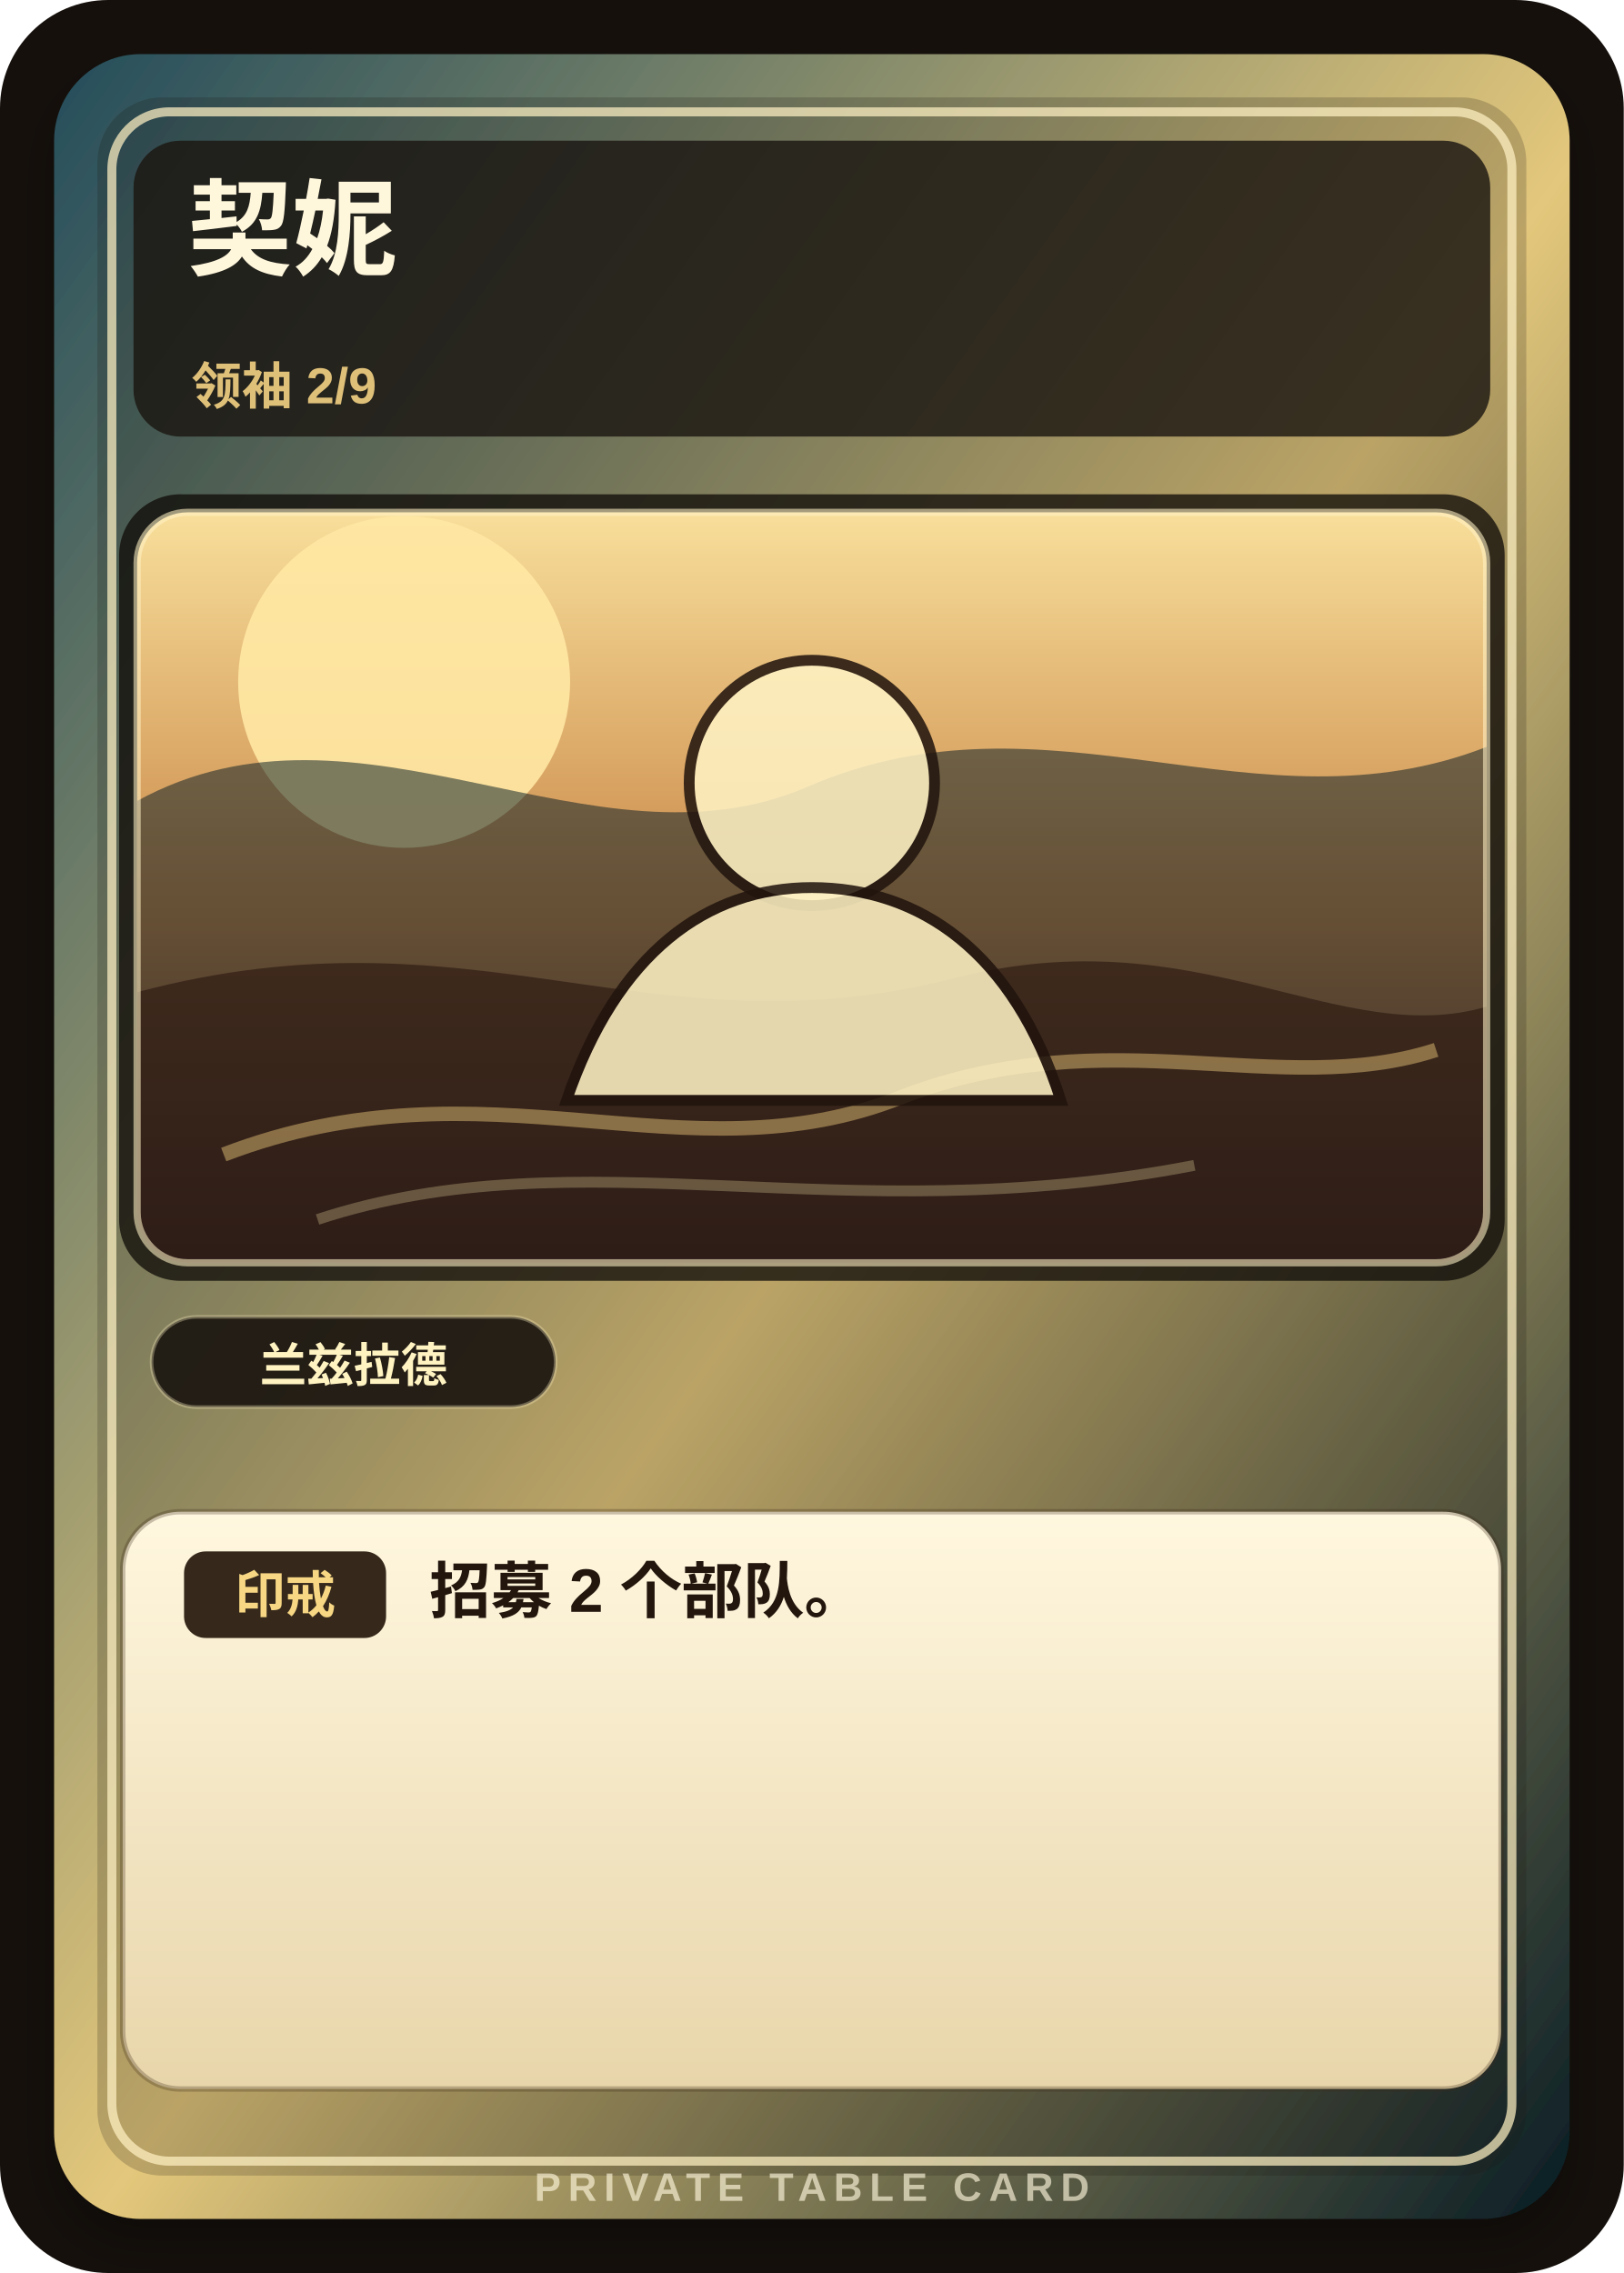
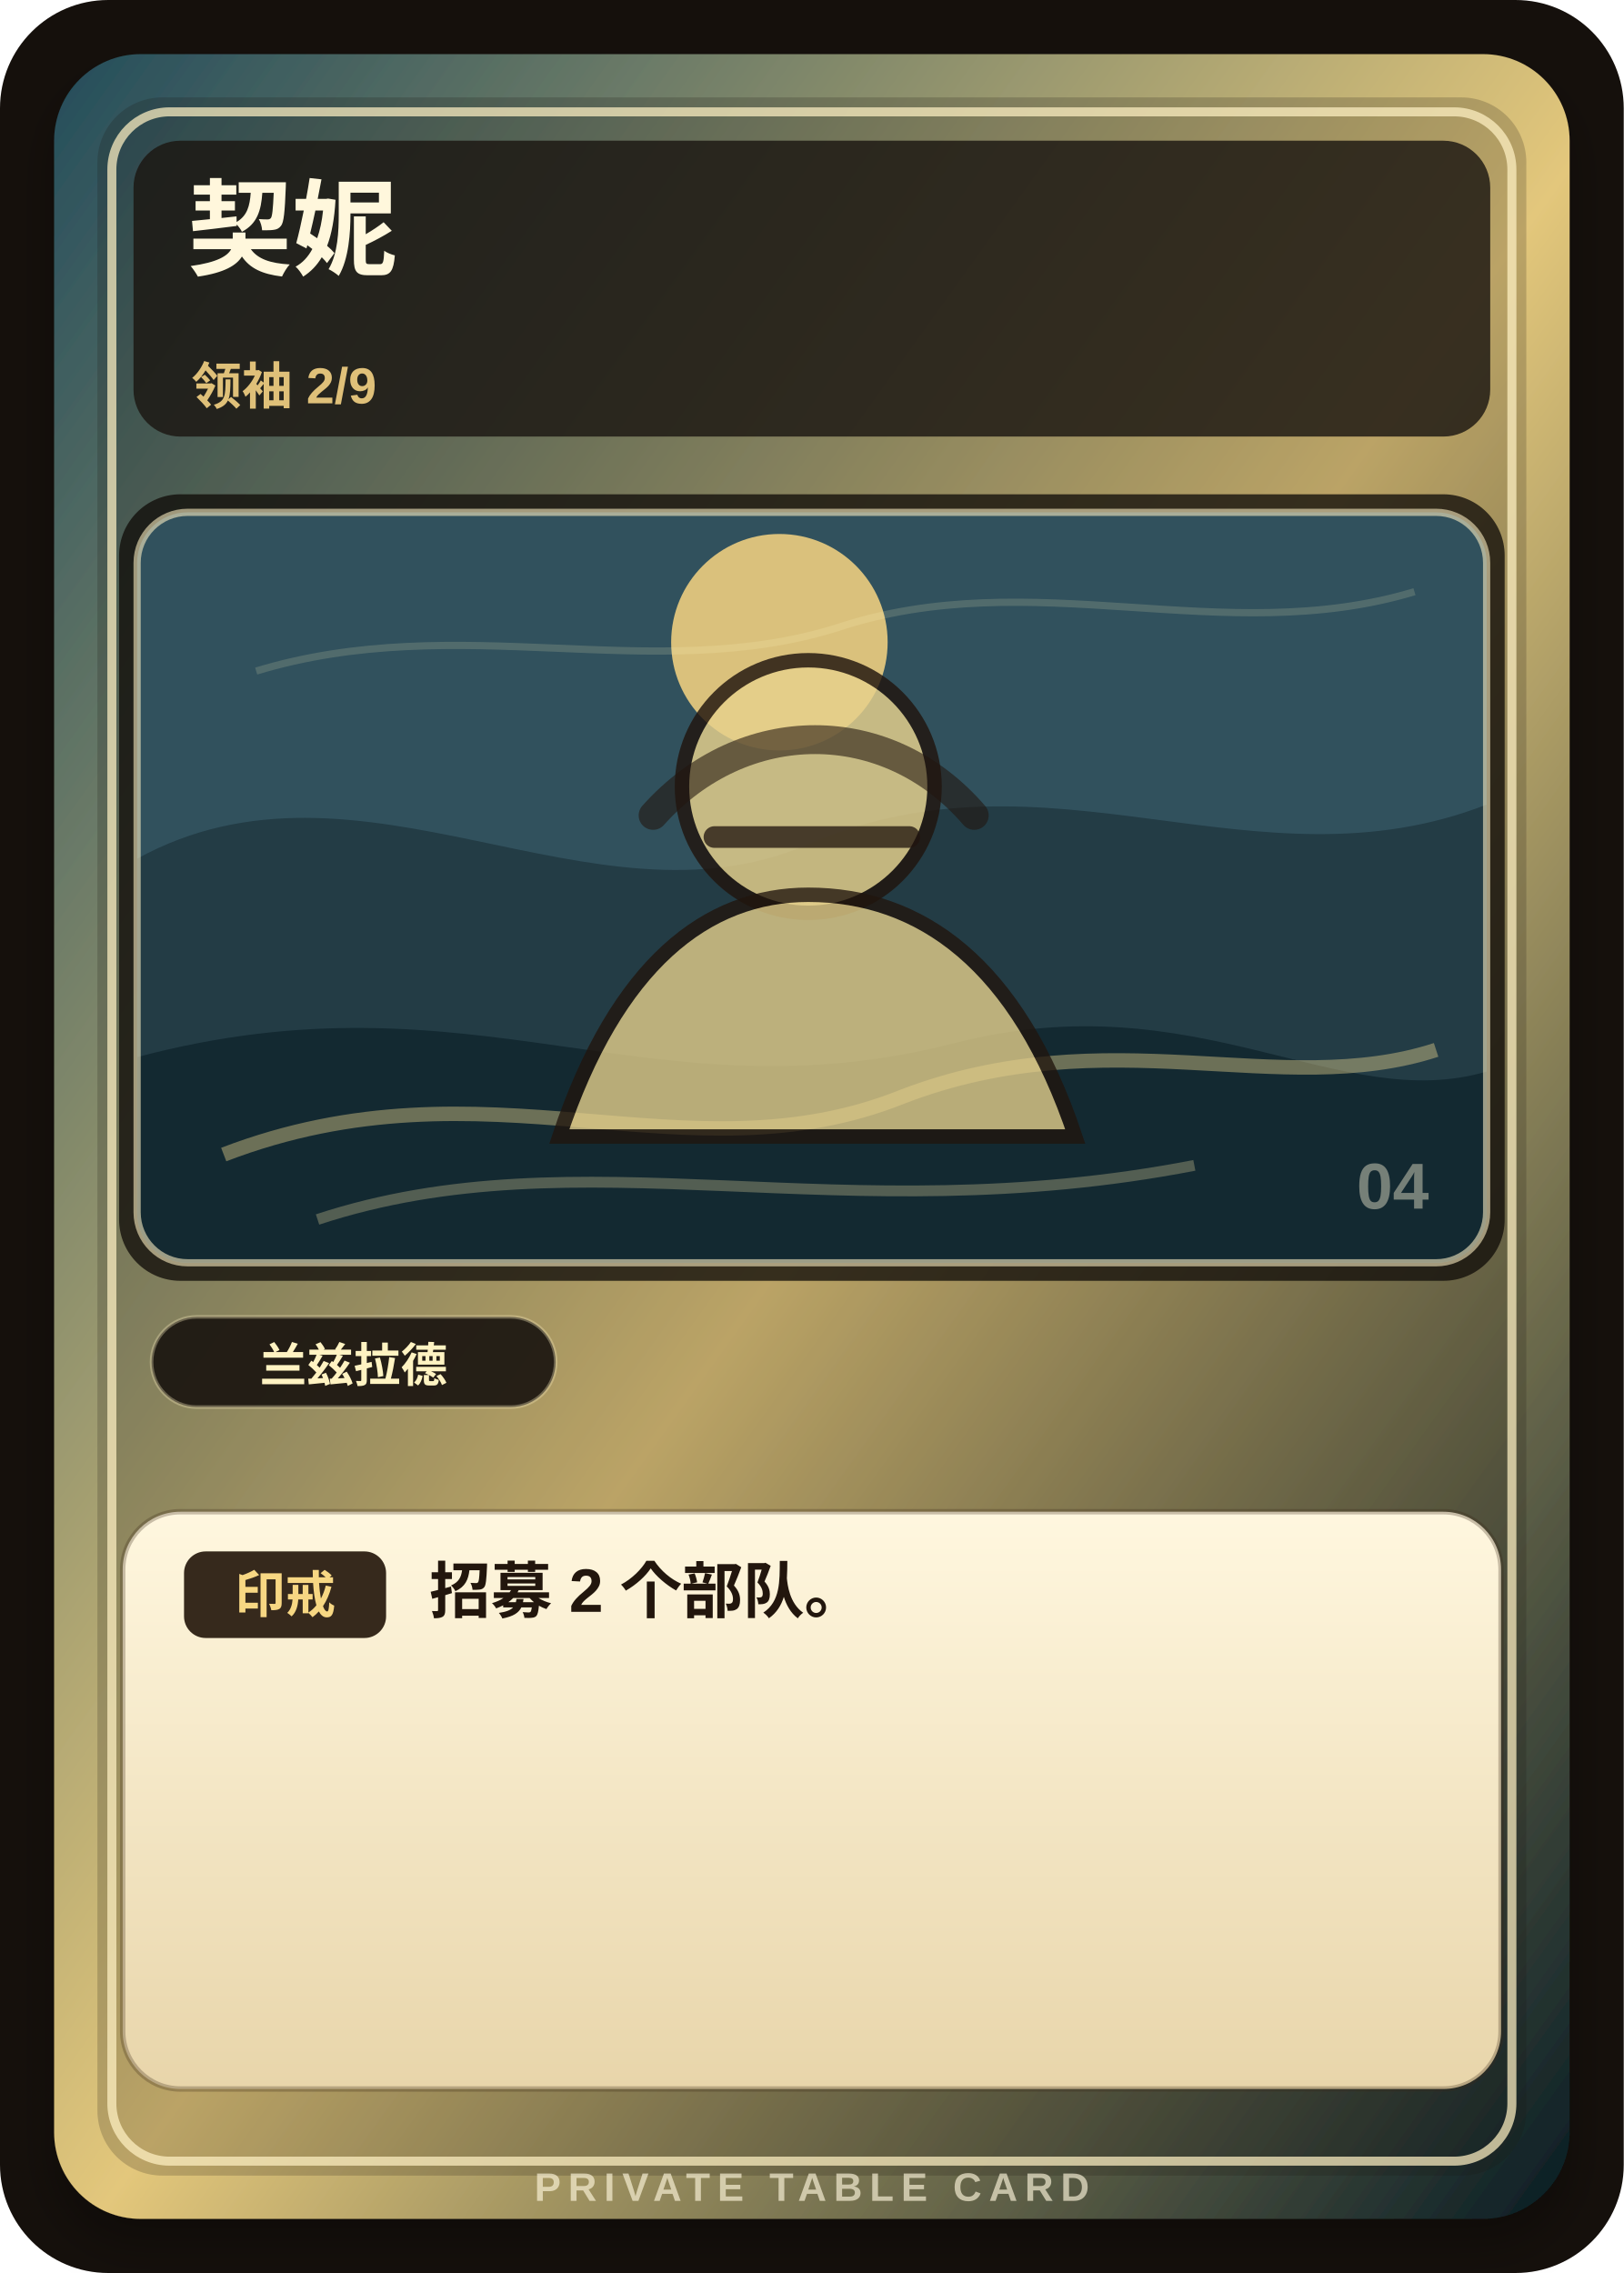
<svg xmlns="http://www.w3.org/2000/svg" width="450" height="630" viewBox="0 0 450 630">
  <defs>
    <linearGradient id="frame" x1="0" y1="0" x2="1" y2="1">
      <stop offset="0" stop-color="#244d5b" />
      <stop offset="0.52" stop-color="#e3c77b" />
      <stop offset="1" stop-color="#091d25" />
    </linearGradient>
    <linearGradient id="paper" x1="0" y1="0" x2="0" y2="1">
      <stop offset="0" stop-color="#fff7df" />
      <stop offset="1" stop-color="#e8d5aa" />
    </linearGradient>
    <linearGradient id="artSky" x1="0" y1="0" x2="0" y2="1">
      <stop offset="0" stop-color="#f8df9b" />
      <stop offset="0.55" stop-color="#c88445" />
      <stop offset="1" stop-color="#5f2f24" />
    </linearGradient>
    <filter id="softShadow" x="-12%" y="-12%" width="124%" height="124%">
      <feDropShadow dx="0" dy="7" stdDeviation="6" flood-color="#000000" flood-opacity="0.28" />
    </filter>
    <clipPath id="artClip">
      <rect x="38" y="142" width="374" height="208" rx="14" />
    </clipPath>
  </defs>
  <rect width="450" height="630" rx="30" fill="#15100c" />
  <rect x="15" y="15" width="420" height="600" rx="24" fill="url(#frame)" filter="url(#softShadow)" />
  <rect x="27" y="27" width="396" height="576" rx="18" fill="#19130e" opacity="0.2" />
  <rect x="31" y="31" width="388" height="568" rx="16" fill="none" stroke="#fff2c4" stroke-opacity="0.72" stroke-width="2.5" />
  <rect x="37" y="39" width="376" height="82" rx="13" fill="#1b1611" opacity="0.82" />
  <text x="52" y="74" font-family="Arial, 'PingFang SC', sans-serif" font-size="29" font-weight="900" fill="#fff7dc">契妮</text>
  <text x="53" y="112" font-family="Arial, 'PingFang SC', sans-serif" font-size="14" font-weight="800" fill="#dfc079">领袖 2/9</text>
  <rect x="33" y="137" width="384" height="218" rx="17" fill="#110d09" opacity="0.78" />
  <g clip-path="url(#artClip)">
-     <rect x="38" y="142" width="374" height="208" fill="url(#artSky)" />
-     <circle cx="112" cy="189" r="46" fill="#ffe8a3" opacity="0.9" />
-     <path d="M38 222 C100 188, 164 244, 224 218 C291 189, 348 232, 412 207 L412 350 L38 350 Z" fill="#091d25" opacity="0.52" />
-     <path d="M38 275 C132 250, 180 293, 265 271 C332 254, 371 291, 412 279 L412 350 L38 350 Z" fill="#2a170f" opacity="0.62" />
-     <path d="M62 320 C135 292, 190 328, 250 304 C307 282, 355 305, 398 291" fill="none" stroke="#f5d27f" stroke-opacity="0.44" stroke-width="4" />
+     <rect x="38" y="142" width="374" height="208" fill="#31515d" />
+     <circle cx="216" cy="178" r="30" fill="#f4d381" opacity="0.86" />
+     <path d="M71 186 C127 169, 181 190, 232 174 C286 156, 339 180, 392 164" fill="none" stroke="#fff3bd" stroke-opacity="0.16" stroke-width="2" />
+     <path d="M38 238 C100 204, 164 260, 224 234 C291 205, 348 248, 412 223 L412 350 L38 350 Z" fill="#182c34" opacity="0.58" />
+     <path d="M38 293 C132 268, 180 311, 265 289 C332 272, 371 309, 412 297 L412 350 L38 350 Z" fill="#091d25" opacity="0.62" />
+     <path d="M62 320 C135 292, 190 328, 250 304 C307 282, 355 305, 398 291" fill="none" stroke="#e7d18c" stroke-opacity="0.42" stroke-width="4" />
    <path d="M88 338 C161 314, 233 342, 331 323" fill="none" stroke="#f8e6aa" stroke-opacity="0.28" stroke-width="3" />
-     <circle cx="225" cy="217" r="34" fill="#fff2c4" opacity="0.86" stroke="#20140d" stroke-width="3" />
-     <path d="M157 305 C171 264, 196 246, 225 246 C255 246, 281 264, 294 305 Z" fill="#fff2c4" opacity="0.86" stroke="#20140d" stroke-width="3" />
+     <circle cx="224" cy="218" r="35" fill="#e7d18c" opacity="0.82" stroke="#20140d" stroke-width="4" />
+     <path d="M155 315 C171 267, 196 248, 224 248 C255 248, 282 267, 298 315 Z" fill="#e7d18c" opacity="0.78" stroke="#20140d" stroke-width="4" />
+     <path d="M181 226 C206 198, 246 198, 270 226" fill="none" stroke="#20140d" stroke-width="8" stroke-linecap="round" opacity="0.58" />
+     <path d="M198 232 H252" stroke="#20140d" stroke-width="6" stroke-linecap="round" opacity="0.76" />
+     <text x="396" y="335" text-anchor="end" font-family="Arial, sans-serif" font-size="18" font-weight="900" fill="#fff7dc" opacity="0.42">04</text>
  </g>
  <rect x="38" y="142" width="374" height="208" rx="14" fill="none" stroke="#fff2c4" stroke-opacity="0.58" stroke-width="2" />
  <g transform="translate(42 365)">
    <g transform="translate(0 0)">
      <rect width="112" height="25" rx="12.5" fill="#17120d" opacity="0.9" stroke="#fff2c4" stroke-opacity="0.34" />
      <text x="56" y="18" text-anchor="middle" font-family="Arial, 'PingFang SC', sans-serif" font-size="13" font-weight="900" fill="#fff3c2">兰兹拉德</text>
    </g>
  </g>
  <rect x="34" y="419" width="382" height="160" rx="16" fill="url(#paper)" stroke="#3b2a18" stroke-opacity="0.28" stroke-width="1.5" />
  <g>
    <rect x="51" y="430" width="56" height="24" rx="6" fill="#25180c" opacity="0.92" />
    <text x="79" y="447" text-anchor="middle" font-family="Arial, 'PingFang SC', sans-serif" font-size="14" font-weight="900" fill="#f7d783">印戒</text>
    <text x="119" y="447" font-family="Arial, 'PingFang SC', sans-serif" font-size="17" font-weight="800" fill="#22160d">招募 2 个部队。</text>
  </g>
  <text x="225" y="610" text-anchor="middle" font-family="Arial, sans-serif" font-size="11" font-weight="800" letter-spacing="2" fill="#fff7dc" opacity="0.64">PRIVATE TABLE CARD</text>
</svg>
